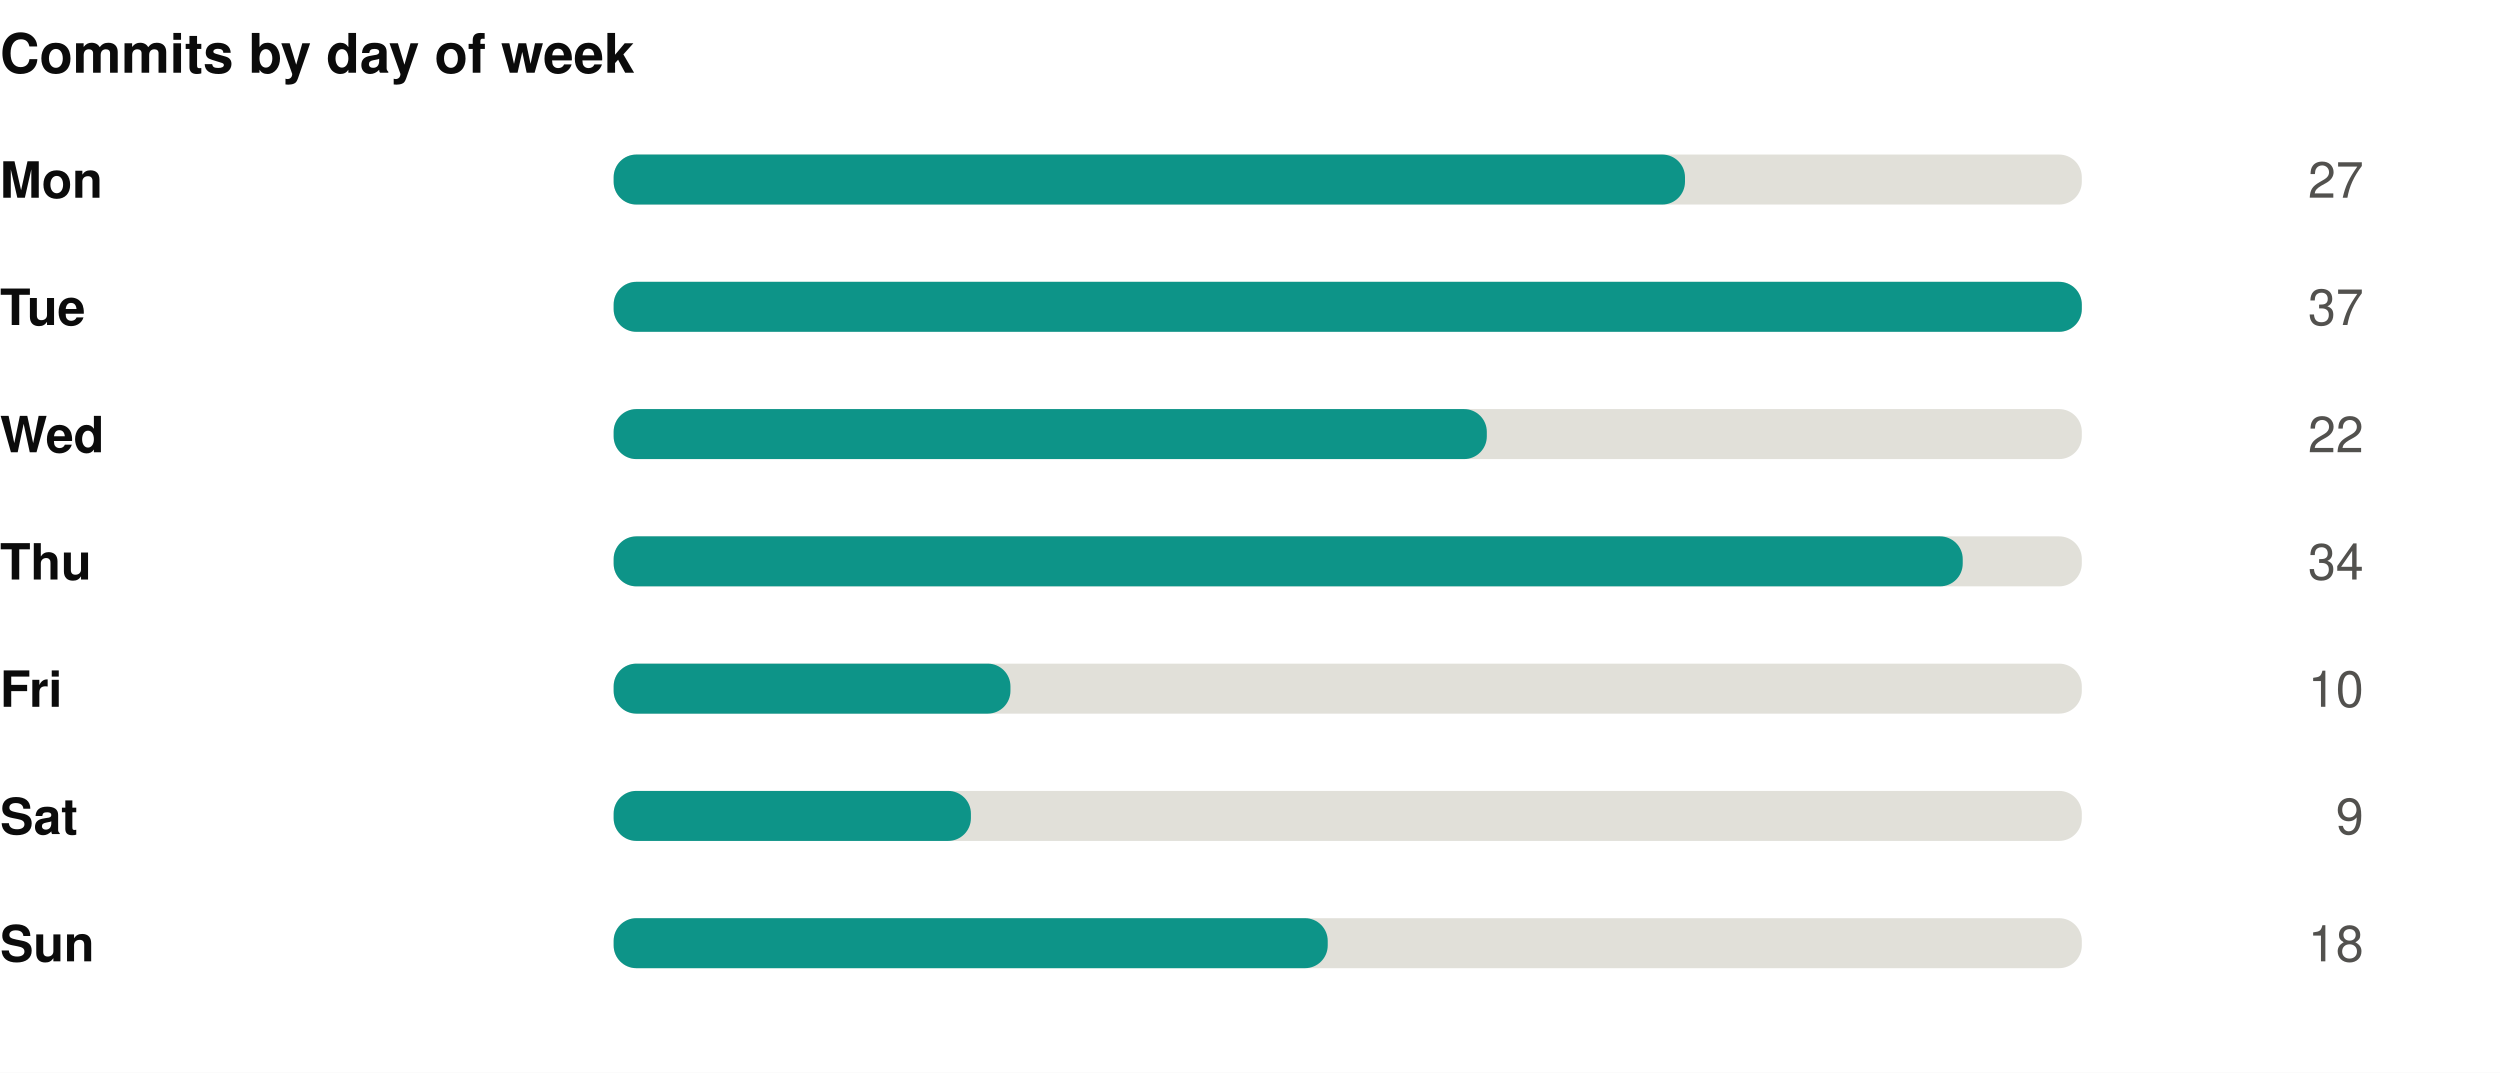
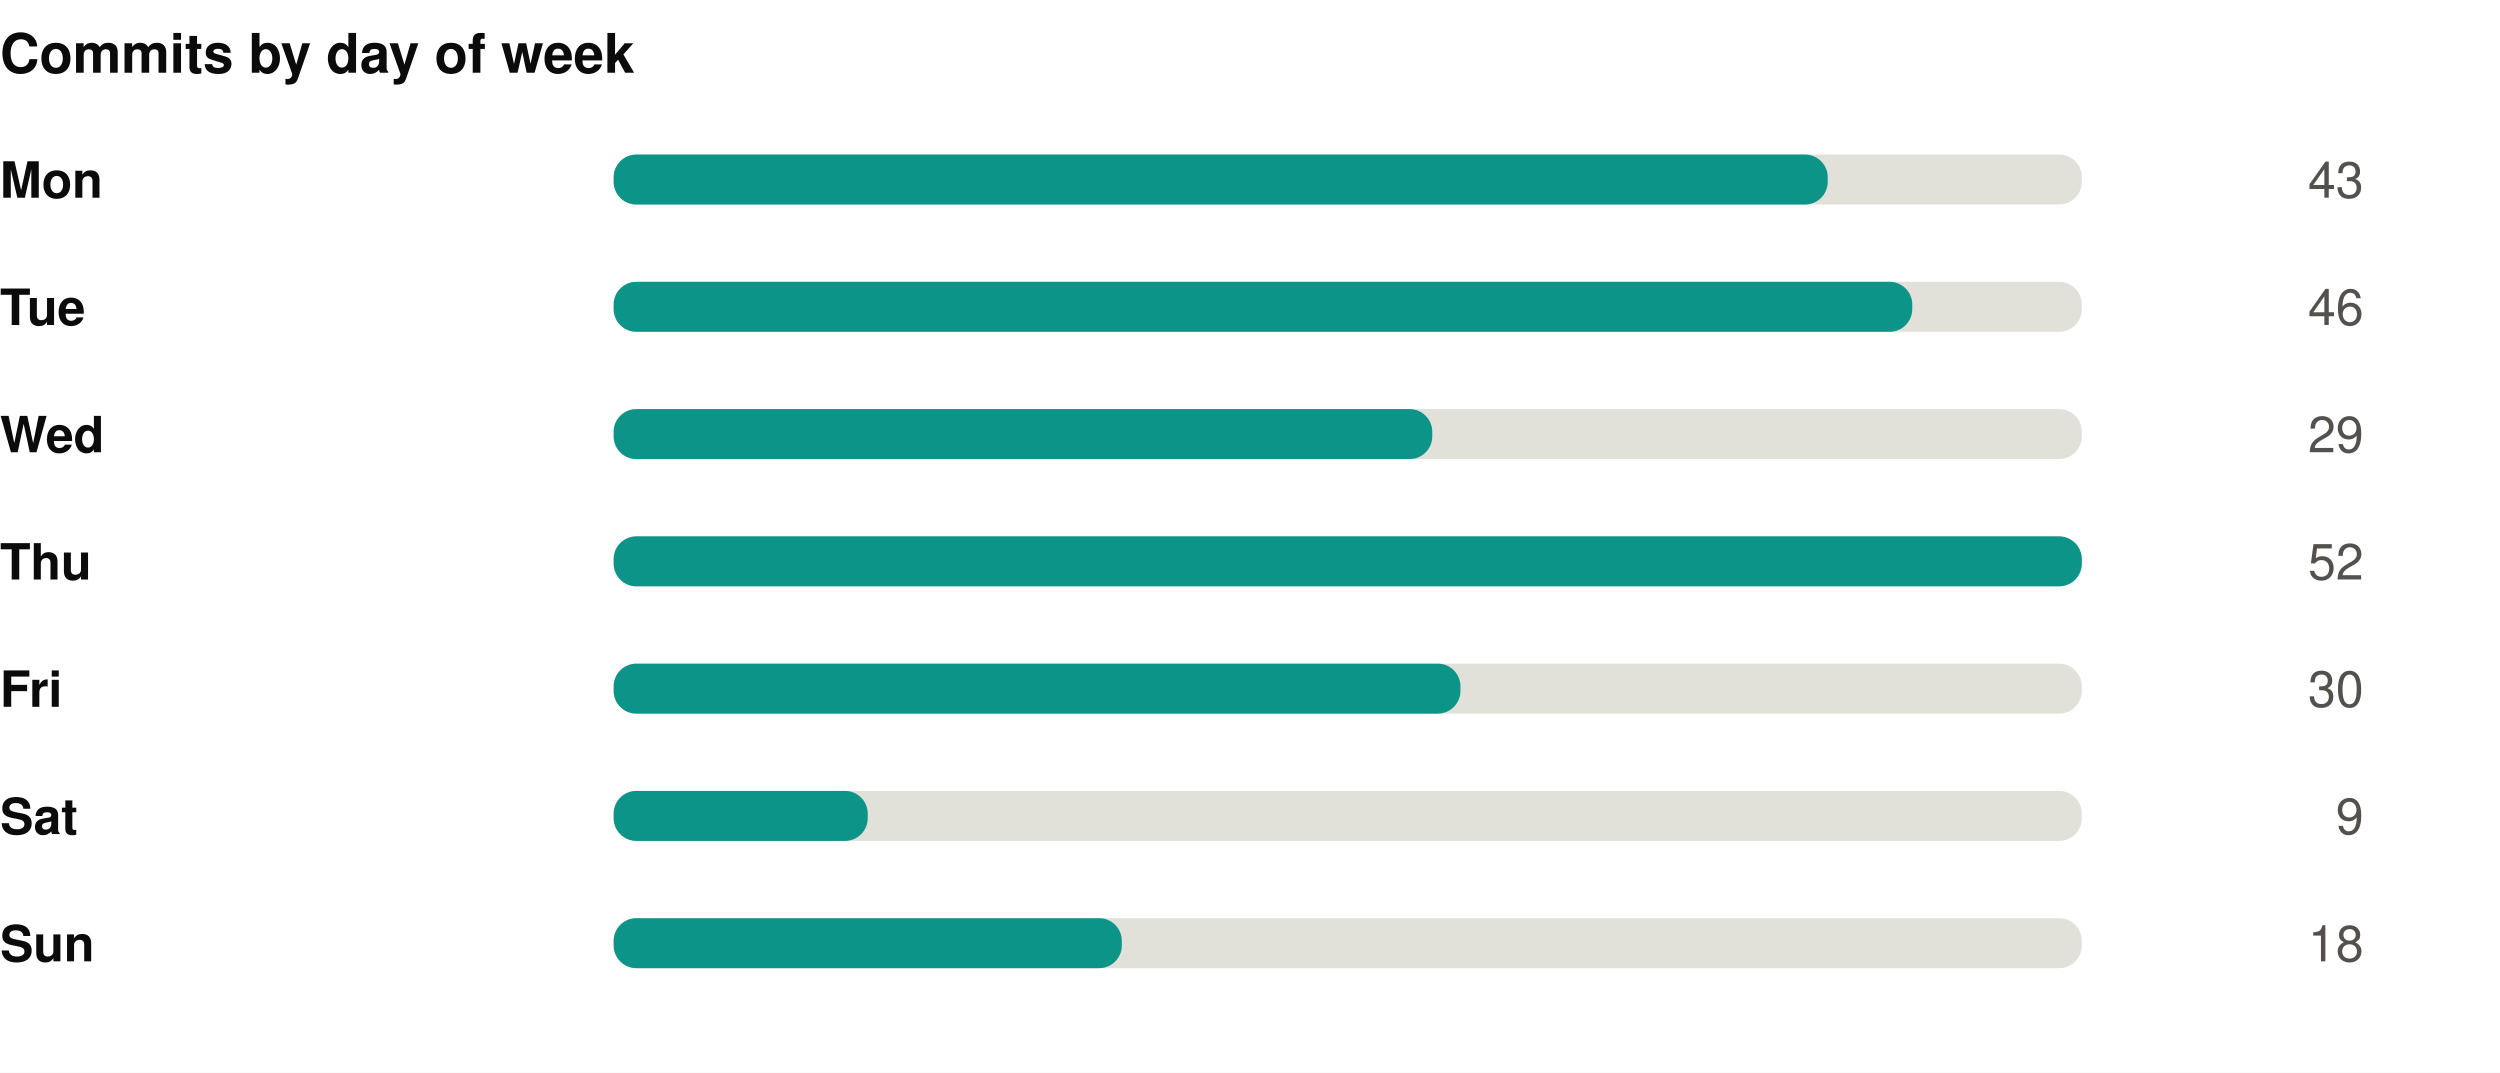
<svg xmlns="http://www.w3.org/2000/svg" width="550" height="236" viewBox="0 0 550 236" role="img">
  <rect width="550" height="236" fill="#ffffff" />
  <style>
@keyframes grow{from{transform:scaleX(0)}}
@keyframes rise{from{opacity:0;transform:translateY(9px)}}
@keyframes fade{from{opacity:0}}
@keyframes draw{to{stroke-dashoffset:0}}
.bar{transform-box:fill-box;transform-origin:left center;animation:grow .9s cubic-bezier(.22,1,.36,1) var(--d,0s) both}
.rise{animation:rise .7s cubic-bezier(.22,1,.36,1) var(--d,0s) both}
.fade{animation:fade .8s ease-out var(--d,0s) both}
.draw{animation:draw 1.7s ease-out .1s both}
@media (prefers-reduced-motion:reduce){
.bar,.rise,.fade,.draw{animation:none;transform:none;opacity:1;stroke-dashoffset:0}
}
</style>
  <g transform="translate(0,0)">
    <text x="0" y="16" font-family="-apple-system,BlinkMacSystemFont,'Segoe UI',Helvetica,Arial,sans-serif" font-size="12" font-weight="700" fill="#0b0b0b" text-anchor="start">Commits by day of week</text>
    <text x="0" y="43.5" font-family="-apple-system,BlinkMacSystemFont,'Segoe UI',Helvetica,Arial,sans-serif" font-size="11" font-weight="600" fill="#0b0b0b" text-anchor="start">Mon</text>
    <rect x="135" y="34" width="323" height="11" rx="5" fill="#e1e0d9" />
-     <rect class="bar" style="--d:0.00s" x="135" y="34" width="235.7" height="11" rx="5" fill="#0d9488" />
+     <rect class="bar" style="--d:0.00s" x="135" y="34" width="267.1" height="11" rx="5" fill="#0d9488" />
    <g class="fade" style="--d:0.00s">
-       <text x="520" y="43.5" font-family="-apple-system,BlinkMacSystemFont,'Segoe UI',Helvetica,Arial,sans-serif" font-size="11" font-weight="400" fill="#52514e" text-anchor="end">27</text>
+       <text x="520" y="43.5" font-family="-apple-system,BlinkMacSystemFont,'Segoe UI',Helvetica,Arial,sans-serif" font-size="11" font-weight="400" fill="#52514e" text-anchor="end">43</text>
    </g>
    <text x="0" y="71.5" font-family="-apple-system,BlinkMacSystemFont,'Segoe UI',Helvetica,Arial,sans-serif" font-size="11" font-weight="600" fill="#0b0b0b" text-anchor="start">Tue</text>
    <rect x="135" y="62" width="323" height="11" rx="5" fill="#e1e0d9" />
-     <rect class="bar" style="--d:0.07s" x="135" y="62" width="323.0" height="11" rx="5" fill="#0d9488" />
+     <rect class="bar" style="--d:0.07s" x="135" y="62" width="285.7" height="11" rx="5" fill="#0d9488" />
    <g class="fade" style="--d:0.07s">
-       <text x="520" y="71.5" font-family="-apple-system,BlinkMacSystemFont,'Segoe UI',Helvetica,Arial,sans-serif" font-size="11" font-weight="400" fill="#52514e" text-anchor="end">37</text>
+       <text x="520" y="71.5" font-family="-apple-system,BlinkMacSystemFont,'Segoe UI',Helvetica,Arial,sans-serif" font-size="11" font-weight="400" fill="#52514e" text-anchor="end">46</text>
    </g>
    <text x="0" y="99.5" font-family="-apple-system,BlinkMacSystemFont,'Segoe UI',Helvetica,Arial,sans-serif" font-size="11" font-weight="600" fill="#0b0b0b" text-anchor="start">Wed</text>
    <rect x="135" y="90" width="323" height="11" rx="5" fill="#e1e0d9" />
-     <rect class="bar" style="--d:0.14s" x="135" y="90" width="192.1" height="11" rx="5" fill="#0d9488" />
+     <rect class="bar" style="--d:0.14s" x="135" y="90" width="180.1" height="11" rx="5" fill="#0d9488" />
    <g class="fade" style="--d:0.14s">
-       <text x="520" y="99.5" font-family="-apple-system,BlinkMacSystemFont,'Segoe UI',Helvetica,Arial,sans-serif" font-size="11" font-weight="400" fill="#52514e" text-anchor="end">22</text>
+       <text x="520" y="99.5" font-family="-apple-system,BlinkMacSystemFont,'Segoe UI',Helvetica,Arial,sans-serif" font-size="11" font-weight="400" fill="#52514e" text-anchor="end">29</text>
    </g>
    <text x="0" y="127.5" font-family="-apple-system,BlinkMacSystemFont,'Segoe UI',Helvetica,Arial,sans-serif" font-size="11" font-weight="600" fill="#0b0b0b" text-anchor="start">Thu</text>
    <rect x="135" y="118" width="323" height="11" rx="5" fill="#e1e0d9" />
-     <rect class="bar" style="--d:0.21s" x="135" y="118" width="296.8" height="11" rx="5" fill="#0d9488" />
+     <rect class="bar" style="--d:0.21s" x="135" y="118" width="323.0" height="11" rx="5" fill="#0d9488" />
    <g class="fade" style="--d:0.21s">
-       <text x="520" y="127.5" font-family="-apple-system,BlinkMacSystemFont,'Segoe UI',Helvetica,Arial,sans-serif" font-size="11" font-weight="400" fill="#52514e" text-anchor="end">34</text>
+       <text x="520" y="127.5" font-family="-apple-system,BlinkMacSystemFont,'Segoe UI',Helvetica,Arial,sans-serif" font-size="11" font-weight="400" fill="#52514e" text-anchor="end">52</text>
    </g>
    <text x="0" y="155.5" font-family="-apple-system,BlinkMacSystemFont,'Segoe UI',Helvetica,Arial,sans-serif" font-size="11" font-weight="600" fill="#0b0b0b" text-anchor="start">Fri</text>
    <rect x="135" y="146" width="323" height="11" rx="5" fill="#e1e0d9" />
-     <rect class="bar" style="--d:0.28s" x="135" y="146" width="87.3" height="11" rx="5" fill="#0d9488" />
+     <rect class="bar" style="--d:0.28s" x="135" y="146" width="186.3" height="11" rx="5" fill="#0d9488" />
    <g class="fade" style="--d:0.28s">
-       <text x="520" y="155.5" font-family="-apple-system,BlinkMacSystemFont,'Segoe UI',Helvetica,Arial,sans-serif" font-size="11" font-weight="400" fill="#52514e" text-anchor="end">10</text>
+       <text x="520" y="155.5" font-family="-apple-system,BlinkMacSystemFont,'Segoe UI',Helvetica,Arial,sans-serif" font-size="11" font-weight="400" fill="#52514e" text-anchor="end">30</text>
    </g>
    <text x="0" y="183.5" font-family="-apple-system,BlinkMacSystemFont,'Segoe UI',Helvetica,Arial,sans-serif" font-size="11" font-weight="600" fill="#0b0b0b" text-anchor="start">Sat</text>
    <rect x="135" y="174" width="323" height="11" rx="5" fill="#e1e0d9" />
-     <rect class="bar" style="--d:0.35s" x="135" y="174" width="78.6" height="11" rx="5" fill="#0d9488" />
+     <rect class="bar" style="--d:0.35s" x="135" y="174" width="55.9" height="11" rx="5" fill="#0d9488" />
    <g class="fade" style="--d:0.35s">
      <text x="520" y="183.5" font-family="-apple-system,BlinkMacSystemFont,'Segoe UI',Helvetica,Arial,sans-serif" font-size="11" font-weight="400" fill="#52514e" text-anchor="end">9</text>
    </g>
    <text x="0" y="211.5" font-family="-apple-system,BlinkMacSystemFont,'Segoe UI',Helvetica,Arial,sans-serif" font-size="11" font-weight="600" fill="#0b0b0b" text-anchor="start">Sun</text>
    <rect x="135" y="202" width="323" height="11" rx="5" fill="#e1e0d9" />
-     <rect class="bar" style="--d:0.42s" x="135" y="202" width="157.1" height="11" rx="5" fill="#0d9488" />
+     <rect class="bar" style="--d:0.42s" x="135" y="202" width="111.8" height="11" rx="5" fill="#0d9488" />
    <g class="fade" style="--d:0.42s">
      <text x="520" y="211.5" font-family="-apple-system,BlinkMacSystemFont,'Segoe UI',Helvetica,Arial,sans-serif" font-size="11" font-weight="400" fill="#52514e" text-anchor="end">18</text>
    </g>
  </g>
</svg>
